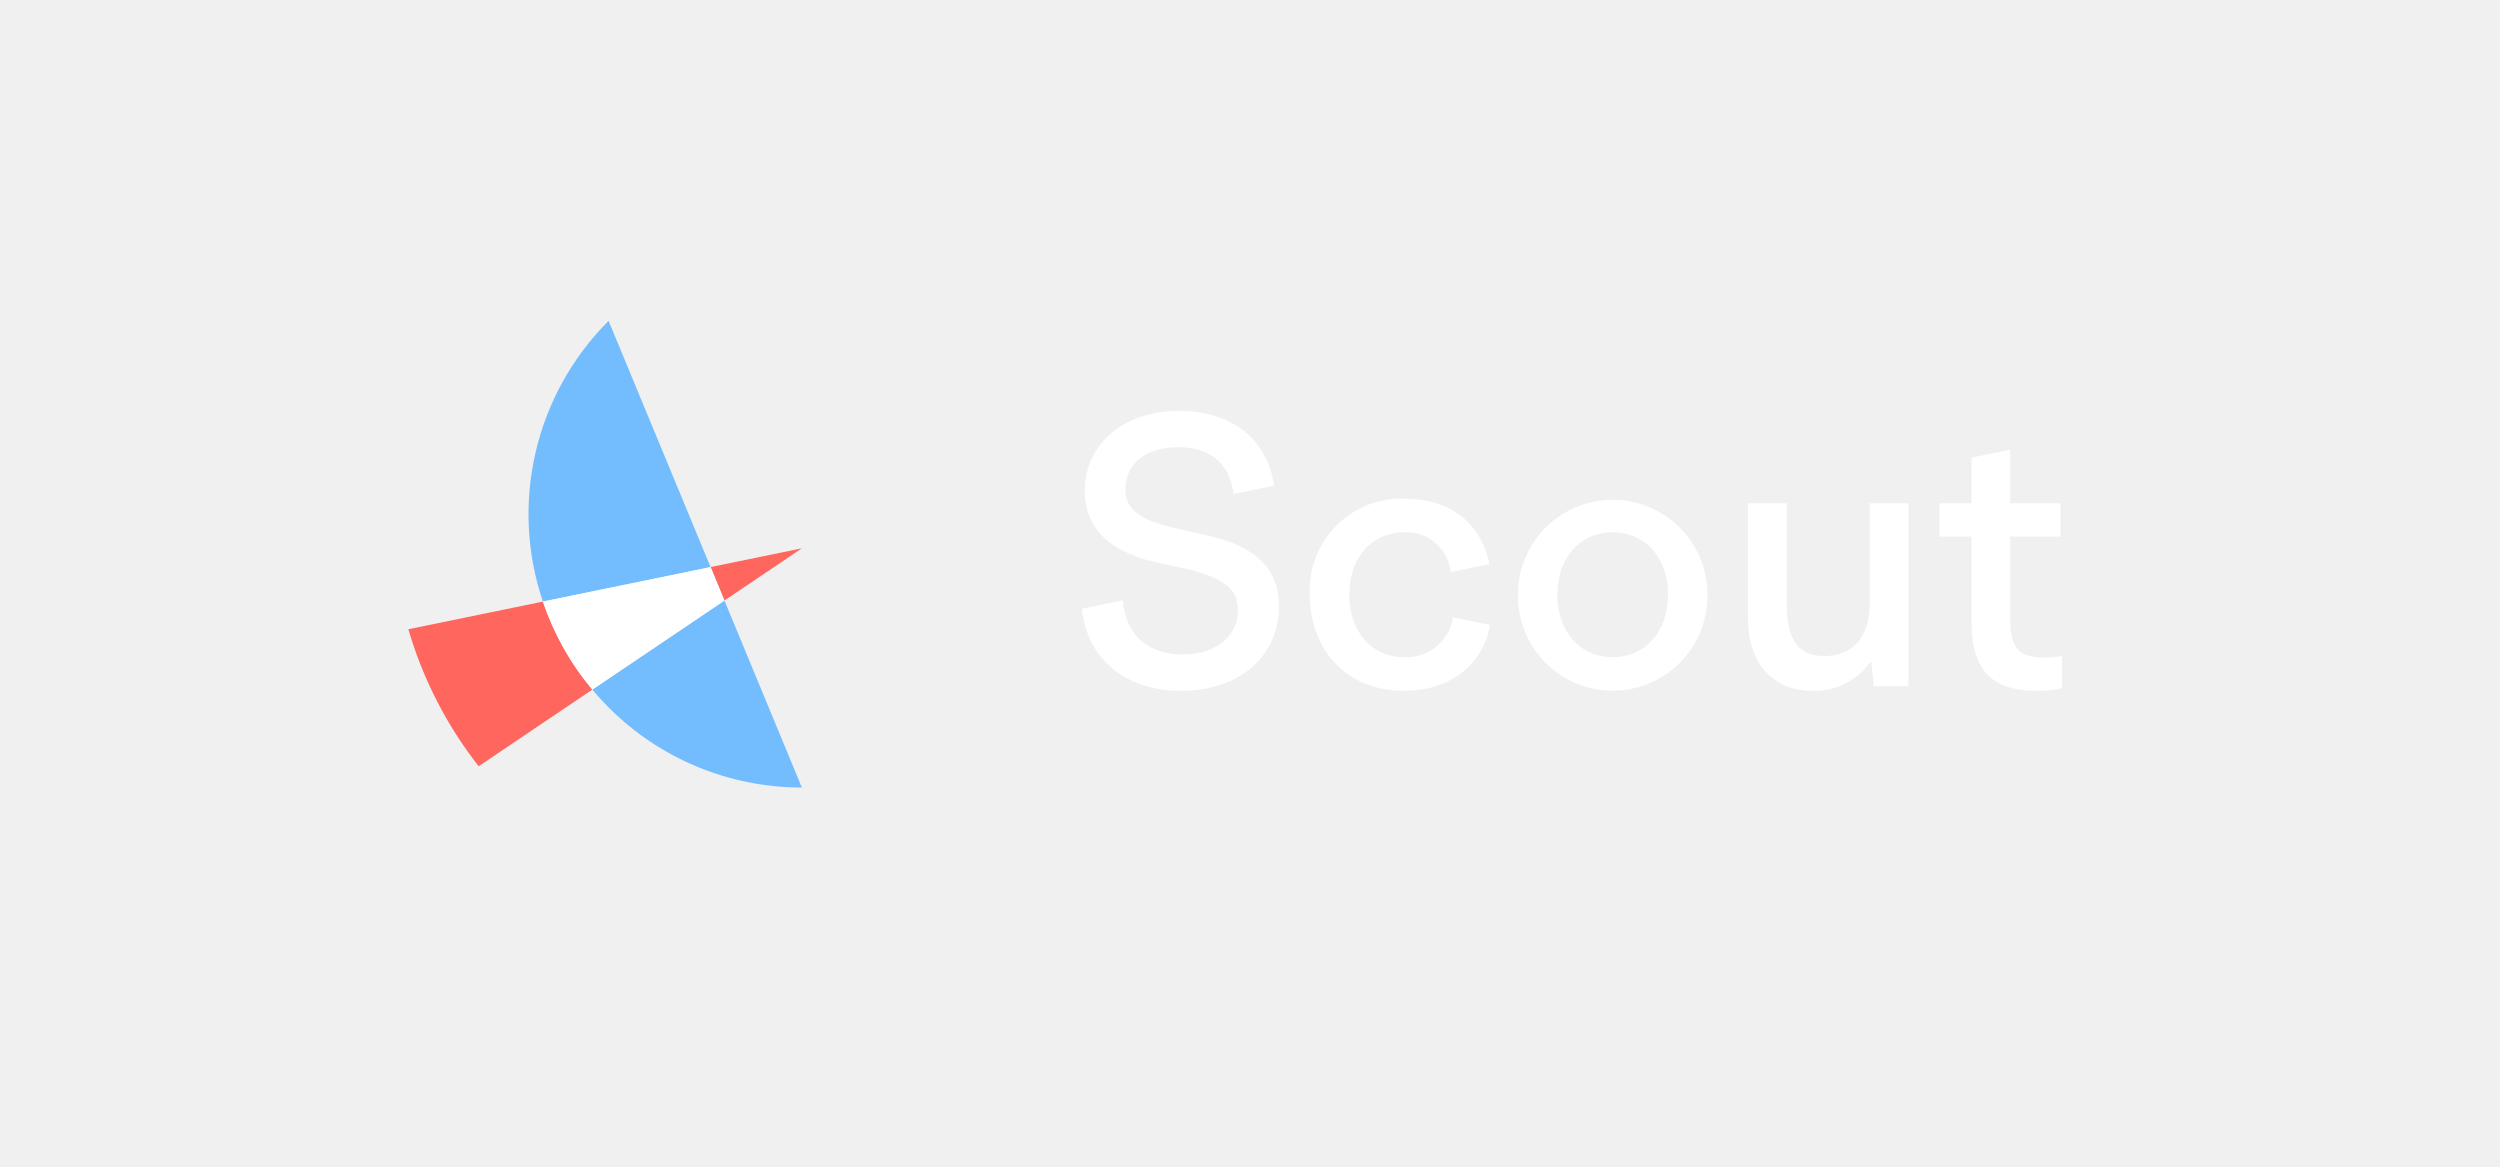
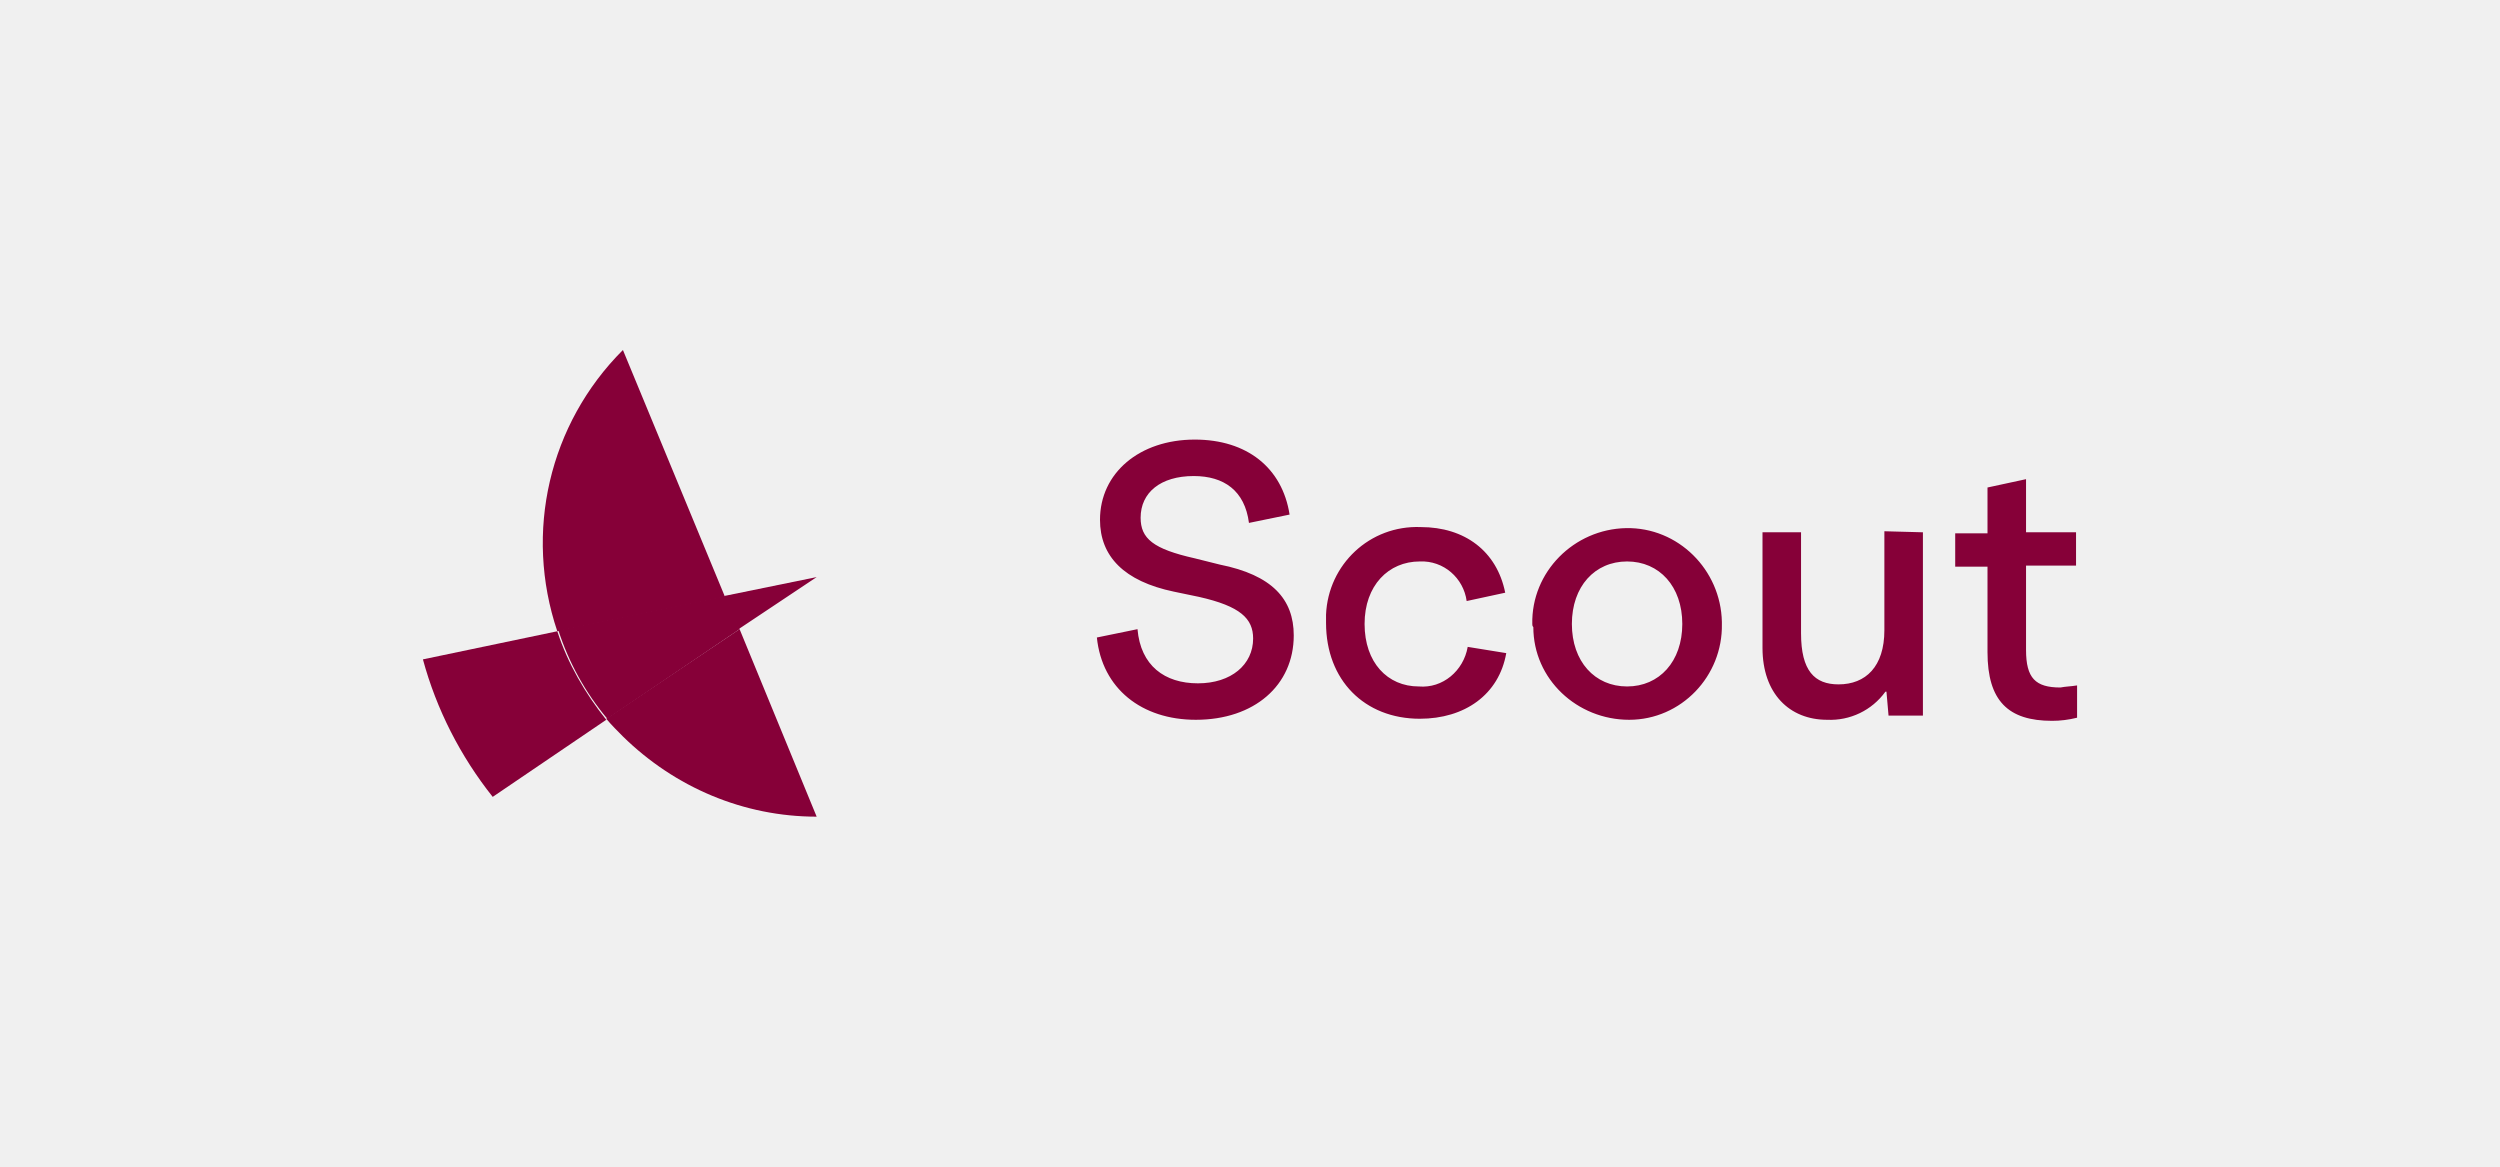
- <svg xmlns="http://www.w3.org/2000/svg" id="Layer_1" data-name="Layer 1" viewBox="0 0 240 112">
-   <defs>
-     <style>.cls-1{fill:none;}.cls-2{clip-path:url(#clip-path);}.cls-3{fill:#fff;}.cls-4{fill:#73bdfe;}.cls-5{fill:#ff665e;}</style>
-     <clipPath id="clip-path">
-       <rect class="cls-1" width="240" height="112" />
-     </clipPath>
-   </defs>
-   <g class="cls-2">
-     <path class="cls-3" d="M139.485,59.266a4.515,4.515,0,0,1-4.715,3.825c-2.971,0-5.236-2.302-5.236-6.014,0-3.676,2.265-5.978,5.272-5.978a4.236,4.236,0,0,1,4.455,3.825l3.71-.764c-.753-3.984-3.861-6.289-8.092-6.289a8.789,8.789,0,0,0-9.131,9.206c0,5.457,3.674,9.243,9.022,9.243,4.273,0,7.552-2.344,8.285-6.317Zm-23.761-7.907-2.45-.557c-4.01-.854-5.236-1.929-5.236-3.861,0-2.374,1.932-4.01,5.088-4.01,2.932,0,4.9,1.411,5.309,4.494l3.881-.801c-.672-4.494-4.096-7.182-9.117-7.182-5.345,0-9.058,3.192-9.058,7.686,0,3.489,2.265,5.866,7.053,6.905l2.414.518c4.01.893,5.236,2.08,5.236,4.01,0,2.489-2.08,4.27-5.309,4.27-3.195,0-5.457-1.744-5.754-5.197l-3.92.806c.498,4.903,4.276,7.879,9.526,7.879,5.566,0,9.391-3.304,9.391-8.092,0-3.528-2.078-5.79-7.053-6.868m82.23,11.62v3.083a10.164,10.164,0,0,1-2.45.258c-4.194,0-6.236-1.893-6.236-6.644v-8.168h-3.083v-3.192h3.083v-4.382l3.71-.762v5.144h4.827v3.192h-4.827v8.056c0,2.75.93,3.564,3.343,3.564a7.978,7.978,0,0,0,1.632-.148m-14.739-14.664v17.559h-3.34l-.221-2.302h-.112a6.58,6.58,0,0,1-5.569,2.747c-3.601,0-6.163-2.45-6.163-6.941V48.316h3.713v9.727c0,3.637,1.336,4.936,3.601,4.936,2.598,0,4.382-1.669,4.382-5.16v-9.503Zm-23.089,8.761c0-3.601-2.229-5.978-5.309-5.978-3.083,0-5.312,2.377-5.312,5.978,0,3.637,2.229,6.014,5.312,6.014,3.08,0,5.309-2.377,5.309-6.014m-14.406,0a9.096,9.096,0,1,1,18.192,0,9.097,9.097,0,1,1-18.192,0" />
-     <path class="cls-4" d="M58.424,30.801a26.229,26.229,0,0,0-6.306,26.95l16.097-3.31Zm11.122,26.849,7.434,17.951a26.159,26.159,0,0,1-18.556-7.689c-.546-.546-1.064-1.117-1.562-1.711Z" />
-     <path class="cls-5" d="M76.981,52.636l-8.764,1.803,1.327,3.212Zm-24.864,5.116a26.163,26.163,0,0,0,4.746,8.45l-10.914,7.358a39.204,39.204,0,0,1-6.748-13.152Z" />
-     <path class="cls-3" d="M69.546,57.65l-12.684,8.551a26.207,26.207,0,0,1-4.743-8.45l16.097-3.31Z" />
+ <svg xmlns="http://www.w3.org/2000/svg" version="1.1" id="Layer_1" x="0px" y="0px" viewBox="0 0 240 112" style="enable-background:new 0 0 240 112;" xml:space="preserve">
+   <style type="text/css">
+ 	.st0{fill:none;}
+ 	.st1{fill:#860038;}
+ </style>
+   <rect x="-13" y="109.3" class="st0" width="240" height="112" />
+   <g>
+     <path class="st1" d="M140.9,62.1c-0.4,2.3-2.4,4-4.7,3.8c-3,0-5.2-2.3-5.2-6c0-3.7,2.3-6,5.3-6c2.3-0.1,4.2,1.6,4.5,3.8l3.7-0.8   c-0.8-4-3.9-6.3-8.1-6.3c-4.9-0.2-8.9,3.6-9.1,8.4c0,0.3,0,0.5,0,0.8c0,5.5,3.7,9.2,9,9.2c4.3,0,7.6-2.3,8.3-6.3L140.9,62.1z    M117.1,54.2l-2.4-0.6c-4-0.9-5.2-1.9-5.2-3.9c0-2.4,1.9-4,5.1-4c2.9,0,4.9,1.4,5.3,4.5l3.9-0.8c-0.7-4.5-4.1-7.2-9.1-7.2   c-5.3,0-9.1,3.2-9.1,7.7c0,3.5,2.3,5.9,7.1,6.9l2.4,0.5c4,0.9,5.2,2.1,5.2,4c0,2.5-2.1,4.3-5.3,4.3c-3.2,0-5.5-1.7-5.8-5.2   l-3.9,0.8c0.5,4.9,4.3,7.9,9.5,7.9c5.6,0,9.4-3.3,9.4-8.1C124.2,57.5,122.1,55.2,117.1,54.2 M199.4,65.8v3.1   c-0.8,0.2-1.6,0.3-2.4,0.3c-4.2,0-6.2-1.9-6.2-6.6v-8.2h-3.1v-3.2h3.1v-4.4l3.7-0.8v5.1h4.8v3.2h-4.8v8.1c0,2.7,0.9,3.6,3.3,3.6   C198.3,65.9,198.8,65.9,199.4,65.8 M184.6,51.1v17.6h-3.3l-0.2-2.3H181c-1.3,1.8-3.4,2.8-5.6,2.7c-3.6,0-6.2-2.5-6.2-6.9V51.1h3.7   v9.7c0,3.6,1.3,4.9,3.6,4.9c2.6,0,4.4-1.7,4.4-5.2v-9.5L184.6,51.1z M161.5,59.9c0-3.6-2.2-6-5.3-6c-3.1,0-5.3,2.4-5.3,6   c0,3.6,2.2,6,5.3,6C159.3,65.9,161.5,63.5,161.5,59.9 M147.1,59.9c-0.1-5,4-9.1,9-9.2s9.1,4,9.2,9c0,0.1,0,0.1,0,0.2   c0.1,5-3.9,9.2-8.9,9.2s-9.2-3.9-9.2-8.9C147.1,60.1,147.1,60,147.1,59.9" />
+     <path class="st1" d="M59.8,33.6c-7.1,7.1-9.5,17.5-6.3,27l16.1-3.3L59.8,33.6z M71,60.4l7.4,18c-7,0-13.6-2.8-18.6-7.7   c-0.5-0.5-1.1-1.1-1.6-1.7L71,60.4z" />
+     <path class="st1" d="M78.4,55.4l-8.8,1.8l1.3,3.2L78.4,55.4z M53.5,60.6c1,3.1,2.7,6,4.7,8.5l-10.9,7.4c-3.1-3.9-5.4-8.4-6.7-13.2   L53.5,60.6z" />
+     <path class="st1" d="M71,60.4L58.3,69c-2.1-2.5-3.7-5.4-4.7-8.5l16.1-3.3L71,60.4z" />
  </g>
</svg>
